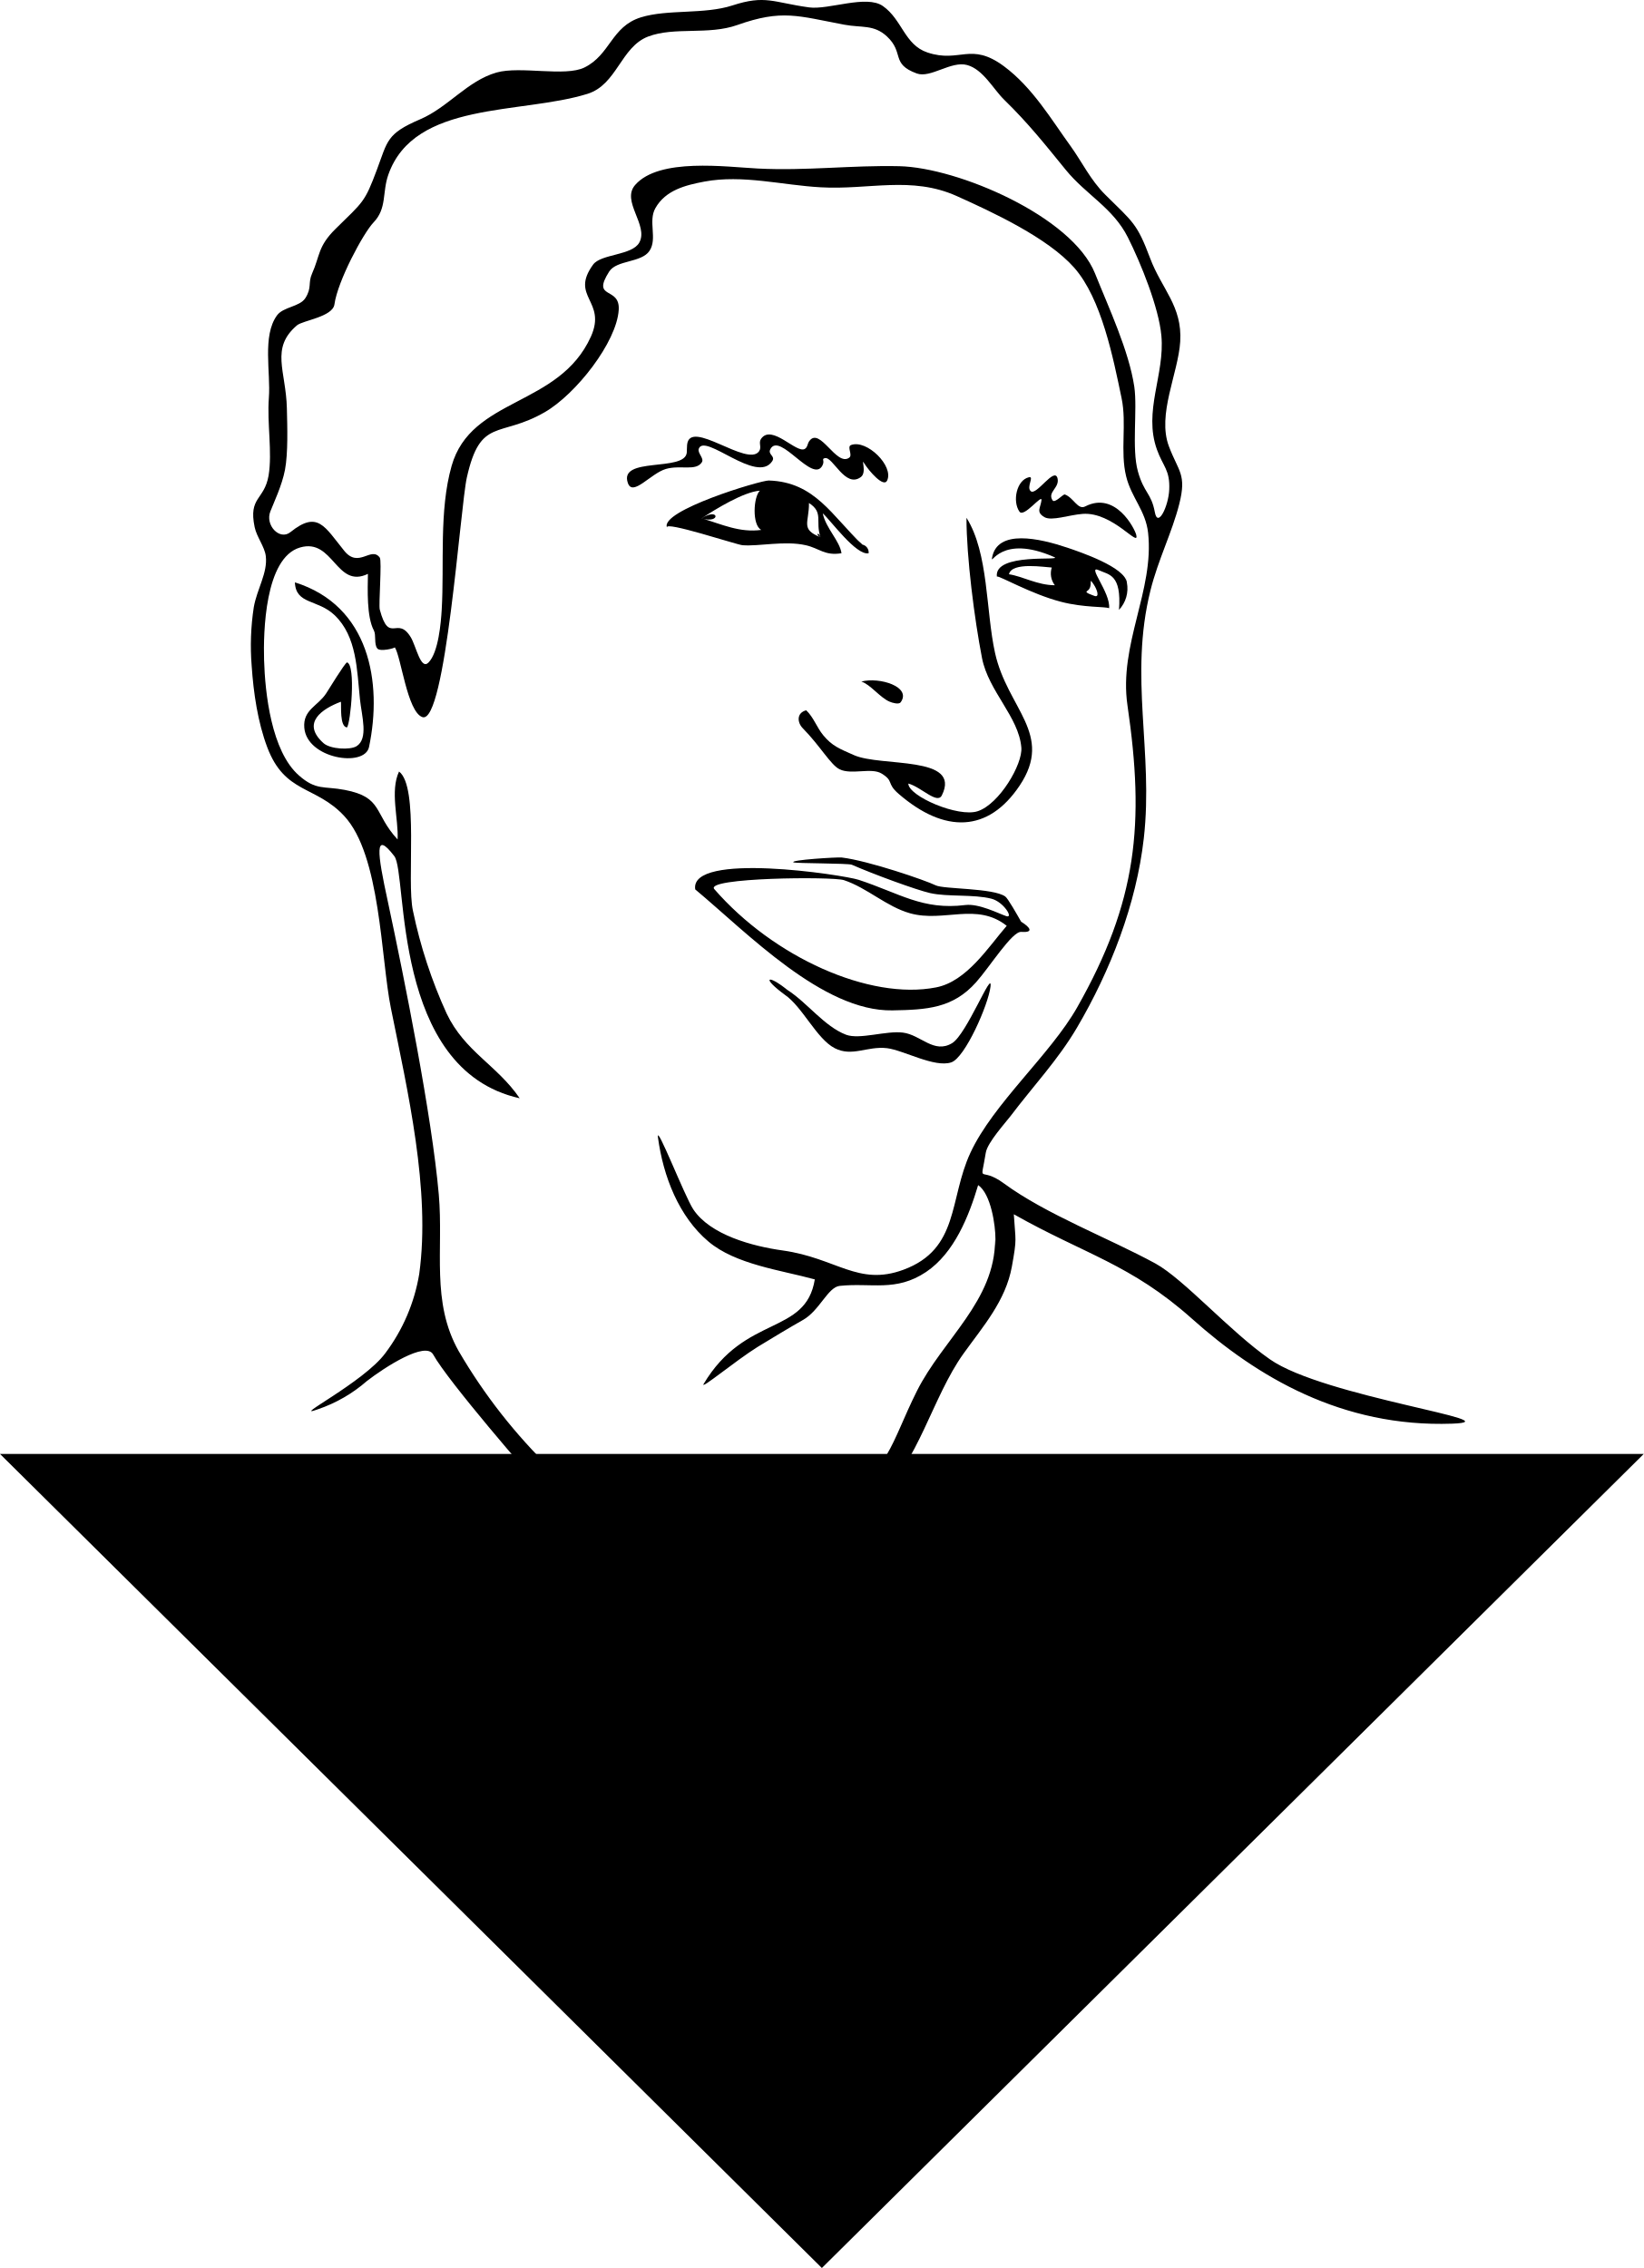
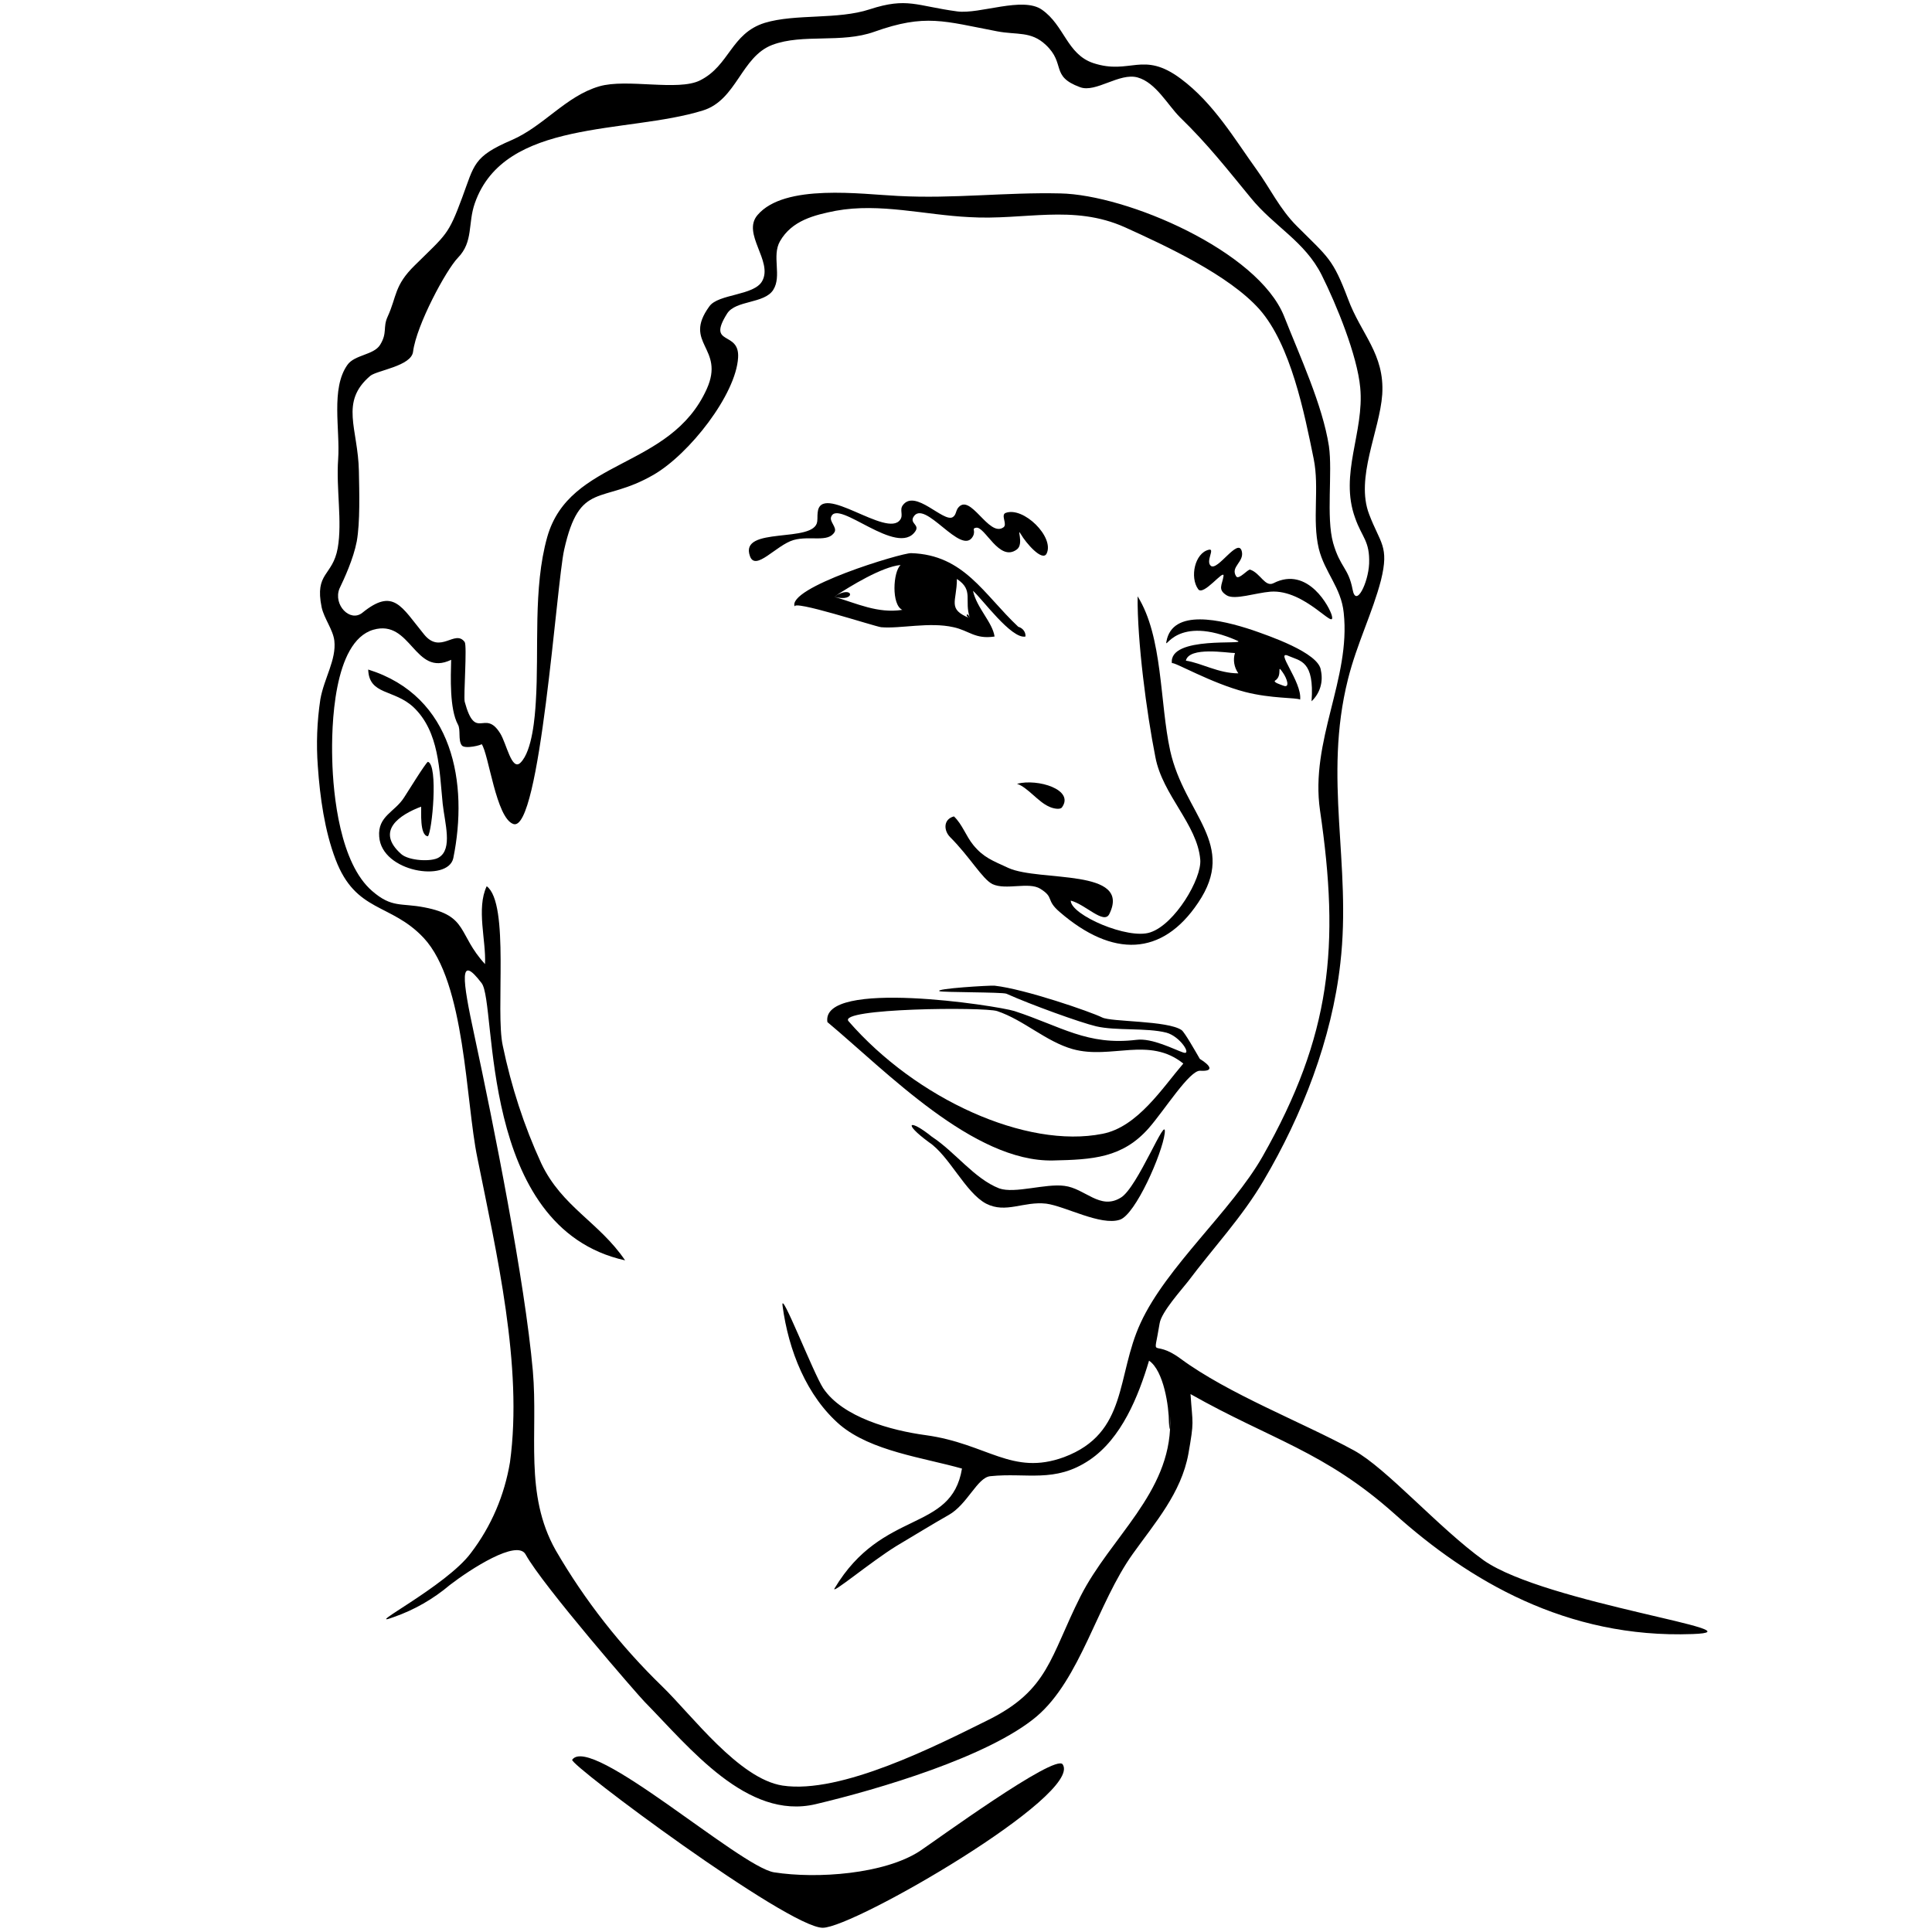
- <svg xmlns="http://www.w3.org/2000/svg" viewBox="0 0 456.5 629.93">
-   <polygon points="228.25 629.93 114.13 516.88 0 403.83 228.25 403.83 456.5 403.83 342.38 516.88 228.25 629.93" class="fill-white" />
-   <path d="M246.37,133.48c1.94-4.05-5.66-11.49-10-9.88-1.27.47.54,2.76-.54,3.53-3.56,2.54-8.14-8.74-11.08-4.61-.56.78-.43,1.69-1.25,2.17-2.3,1.35-9.12-7-12.11-2.85-.84,1.16.24,2.33-.57,3.49-3.22,4.59-19.3-9.26-20-1.77-.1,1.11,0,1.06-.09,2.17-.57,5.41-19,1-16.35,8.45,1.36,3.84,6.32-2.69,10.56-3.93,4-1.17,8.4.71,10-1.9.65-1.08-1.32-2.55-.87-3.73,1.67-4.44,16.12,9.93,20.38,3.49,1-1.53-1.36-1.81-.48-3.41,2.64-4.77,11.74,9.72,14.43,4.6.75-1.43-.4-1.82.71-2.06,2.2-.47,5.64,8.54,10,5.23,1.72-1.31-.16-5.58.94-3.72C241.39,130.87,245.4,135.51,246.37,133.48Z" fill-rule="evenodd" />
-   <path d="M286.27,136.43c-1.33-1.13,1.1-4.26-.54-3.87-3.41.8-4.62,6.66-2.61,9.54,1.26,1.8,6.36-5.08,6.12-3.15-.27,2.16-1.59,3.26.81,4.68,2,1.17,6.84-.62,10.62-.9,8.37-.63,15.83,9.63,14.89,5.83-.45-1.8-5.79-12.22-14.18-7.9-2.05,1.06-3.2-2.42-5.64-3.32-.5-.18-2.8,2.58-3.43,1.61-1.51-2.31,2.05-3.44,1.38-6.12C292.85,129.55,287.84,137.75,286.27,136.43Z" fill-rule="evenodd" />
-   <path d="M227.88,149.23c-5.65-2.27-3.17-4-3.21-9.52,4.17,2.68,1.67,5.07,3.21,9.52C226.41,148.64,227.23,147.36,227.88,149.23Zm-33-5.28c3.9-2.58,11.61-7.32,16.16-7.67-1.82,1.69-2.22,9.61.39,10.9-6,.83-11-1.57-16.55-3.22C199.71,140.78,200.28,145.54,194.89,144Zm44.63,7.34c-8.44-7.94-13.13-17.43-26-17.83-2.23-.07-30.48,8.42-28.25,13.08-1-2,19.33,4.76,20.95,4.89,4.59.37,11.7-1.32,17.56,0,3.81.86,5.27,3,9.93,2.23-.48-3.44-4.34-6.91-5.21-11.09,2.11,1.83,9.31,11.84,12.75,11.09a2.24,2.24,0,0,0-1.71-2.4C233.12,145.26,240,151.74,239.52,151.29Z" fill-rule="evenodd" />
-   <path d="M268.43,143.84c6.17,9.84,5.32,25.78,7.91,37.5,3.44,15.55,16.43,22.53,6.82,36.88-8.71,13-20.77,13.36-33.59,2.27-3.48-3-1.2-3.49-4.75-5.65-2.82-1.72-8.33.43-11.63-1.16-2.48-1.2-5.42-6.52-10.23-11.4-1.57-1.59-1.79-4.28.94-5,2.1,2,2.91,4.73,4.74,6.94,2.48,3,4.5,3.73,8.51,5.51,7.57,3.36,30,0,24.42,11.18-1.29,2.59-5.75-2.34-9.31-3.28,0,3.49,13.91,9.5,19.3,7.67,6-2,12.48-13.05,12.09-17.67-.71-8.53-9.12-15.6-10.93-24.88-2.09-10.74-4.31-28-4.31-38.9" fill-rule="evenodd" />
-   <path d="M247,194.86c-2.65-1.16-5.28-4.76-7.79-5.56,5-1.33,14.08,1.44,10.91,5.78C249.62,195.71,247.85,195.24,247,194.86Z" fill-rule="evenodd" />
-   <path d="M283.59,256c-1.14-2-3.68-6.5-4.41-7-3.37-2.4-17.1-2-19.34-3.11-2.66-1.33-18.63-6.83-26.07-7.72-1.17-.14-14.65.69-13.39,1.35.6.31,15.22.23,16.19.66,6,2.63,17.9,7,21.74,7.87,4.84,1.1,12.17.29,17.06,1.57,3.38.88,6.23,5.56,4.08,4.83s-7.58-3.55-11.37-3.08c-11.88,1.48-18.26-3.28-29.6-7-4.16-1.38-47.05-7.92-45.4,2.66,14.4,12,35.41,33.94,54.75,33.6,9.6-.17,16.79-.57,23.24-7.8,3.8-4.26,10-14.19,12.54-14C287.08,259.08,286.26,257.66,283.59,256ZM260,274.24c-18.5,3.65-45.2-8.39-61.62-27.29-2.79-3.21,32.87-3.54,36-2.49,6.49,2.15,11.83,7.38,18.39,9.21,9.39,2.61,18.45-3.16,26.82,3.47C274.51,263,268.51,272.57,260,274.24Z" fill-rule="evenodd" />
-   <path d="M275.08,274.07c.65-5.29-6.59,13.19-10.64,15.65-5.07,3.08-8.67-2.29-13.69-2.92-4.64-.59-12,2-15.77.6-6.08-2.33-10.72-8.87-16.35-12.48-5.46-4.4-7.29-3.49-.69,1.36,4.9,3.32,8.85,12.26,13.88,14.85,4.87,2.5,9-.65,14.54,0,4.58.57,13.2,5.49,17.82,3.94C268,293.83,274.48,279.06,275.08,274.07Z" fill-rule="evenodd" />
-   <path d="M276.36,344.27c0,17.07-14.5,27.67-21.73,42.11-7.35,14.69-7.66,22.69-22.39,30-12.4,6.14-35.76,18.05-49.84,15.91-10.62-1.61-21.94-17-29.11-24a153.08,153.08,0,0,1-25.89-33c-7.74-13.7-4.2-28.19-5.54-43.52-1.91-21.87-9.55-59.88-14.13-81.28-3-13.79-3.83-20,1.78-12.7,3.78,4.94-1,59.31,34.82,67.25-6.27-9.19-15.25-12.94-20.29-23.54A134.34,134.34,0,0,1,114.69,253c-1.84-8.31,1.75-34.48-3.87-38.71-2.56,5.47-.1,13.2-.4,18.87-6.72-7.27-4-11.73-14.7-13.77-5.77-1.1-7.93.2-12.69-4-7.69-6.72-9.43-23-9.69-32.07-.22-7.55.17-28.41,10-31.26,9.28-2.7,10,11.6,18.84,7.33-.06,4.23-.39,11.89,1.65,15.71.68,1.28,0,3.83.95,5,.71,1,5-.06,4.85-.33,1.74,2.48,3.46,17.94,7.67,19.4,6.45,2.25,10.52-58.41,12.35-66.54,3.79-16.89,9-10.87,21.63-18.14,8.68-5,20-19.47,20.55-28.42.43-6.65-7.72-2.69-2.65-10.64,2.09-3.27,9-2.4,11.22-5.79s-.46-8.19,1.62-11.84c2.83-5,8.36-6.37,13.59-7.36,10.63-2,21.68,1,32.3,1.58,13.37.77,25.19-3.22,37.79,2.43,10,4.5,25.26,11.57,32.62,19.89,7.59,8.58,10.85,25.13,13.17,36.26,1.48,7.11-.45,14.75,1.27,21.73,1.44,5.87,5.41,9.49,6.09,15.65,1.76,16-8.2,31-5.73,47.92,4.81,32.82,2.74,54.47-14,83.95-7.45,13.1-23.28,26.68-29.61,40.32-6,12.88-3,26.72-18.61,32.5-12.59,4.66-18.62-3.28-33.55-5.36-8.35-1.16-20.08-4.3-24.8-11.4-2.37-3.55-10.39-24.23-9.82-20,1.46,10.87,5.82,22,14,28.91,7.57,6.41,20.12,7.94,29.56,10.53-2.54,15.62-19.34,9.64-30.88,29.05-1,1.75,8.8-6.43,15-10.3,3.25-2,9.36-5.67,12.58-7.48,4.6-2.57,6.93-9.12,10.21-9.47,8.79-.93,15.62,1.75,24-3.87,7.83-5.27,11.87-15.48,14.45-24.12,3.56,2.43,4.82,11.18,4.81,15C276.35,349.84,276.37,338.7,276.36,344.27ZM79.15,130.47c.87-4.62.65-11.89.52-17.07C79.43,103,75,96.72,82.49,90.35,84.11,89,92.41,88,92.88,84.54c.87-6.44,8-19.77,10.86-22.76,3.77-3.92,2.37-8.34,4.11-13.27,7.22-20.52,36.83-16.7,55.29-22.44,8.22-2.55,9.25-13,16.86-15.92,7.34-2.78,16.7-.34,24.76-3.2,12.47-4.42,16.8-2.52,29.73-.09,4.81.9,8.21-.1,11.81,3.24,4.93,4.58,1,7.62,8.29,10.3,3.83,1.41,9.54-3.56,14-2.34s7.28,6.71,10.27,9.62c6.76,6.59,11.43,12.51,17.12,19.49s13.15,10.57,17.26,18.77c3.6,7.17,8.6,19.51,9.3,27.31,1,10.77-5.09,20.95-1.22,31.66,1.69,4.7,3.64,5.59,3.4,11.07-.2,4.64-3.18,10.79-4,6.27-1-5.38-3-5.23-4.7-11.32-1.77-6.31-.09-17.12-1-23.51-1.5-10-7.06-21.85-10.91-31.47C297.78,60.1,266,46.53,249.77,46.16c-13.28-.3-25.83,1.33-39.26.65-8.82-.44-27.46-3.07-34.12,4.57-3.95,4.52,3.82,11.18,1.15,16-2,3.6-10.64,3.12-12.82,6.11-6.55,9,3.87,10-.61,20-8.86,19.59-33.24,16.74-38.69,35.92-3.53,12.44-2,27.17-2.75,40-.21,3.39-.87,11.81-3.69,14.63-2.15,2.15-3.41-4.6-4.91-7.06-3.75-6.14-6,2.13-8.6-7.68-.35-1.31.64-13.57,0-14.43-2.39-3.23-5.83,3.07-9.83-1.84-5.51-6.78-7.37-11.36-15-5.22-3,2.39-7.12-2-5.53-5.83C76,139.67,78.32,134.85,79.15,130.47ZM320.88,350.93c-12.83-7-30.33-13.61-42.1-22.26-6.94-5.1-6.54,1-5-8.54.46-2.81,5.58-8.44,6.89-10.17,6.2-8.22,13.16-15.57,18.42-24.52,9.31-15.83,16.5-34.32,18.57-52.62,2.72-24.06-4.16-44.76,1.85-68.85,2.14-8.57,6-16.09,8-24,2.09-8.28-.22-8.94-2.88-16-3.34-8.84,2.59-20.26,3.14-29.09.61-9.87-5.12-14.54-8.36-23.17-3.66-9.74-4.76-10-12.45-17.63-4.14-4.11-6.47-9.13-9.67-13.55-5.32-7.35-10.52-16.22-18.46-22.12-9.28-6.88-12.23-.82-21.25-3.83-6.39-2.13-7-9.12-12.37-12.89-4.58-3.25-15.07,1.11-20.53.36-10-1.38-12.08-3.54-21.27-.54-7.81,2.55-18,1-25.43,3.31-8.22,2.56-8.47,10.39-15.68,13.93-5.38,2.64-17.78-.48-24.39,1.39-8.11,2.31-13.45,9.67-21.24,13-9.36,4-9,6-12,14-3.42,9.15-3.76,8.83-11.45,16.4-5,4.92-4.32,7.46-6.54,12.41-1.2,2.66,0,3.89-1.87,6.84-1.56,2.45-6.15,2.4-7.9,4.83-4.12,5.72-1.7,15.73-2.24,22.87s1,15.08-.08,21.6c-1.19,6.89-5.63,5.88-3.87,14.32.57,2.74,2.79,5.44,3.1,8.06.55,4.64-2.44,9.08-3.34,14.18A70.21,70.21,0,0,0,69.9,185c.5,7.44,1.69,15.6,4.34,22.6,4.9,12.92,13.36,10.49,21.32,19,10.18,10.85,10.19,39.61,13,53.41,4.64,23,11.08,50.52,7.87,73.82a50.26,50.26,0,0,1-9.41,22c-6,8.15-26.83,18.54-18.75,15.6a40.55,40.55,0,0,0,13.62-7.85c4.91-3.8,16.31-11.18,18.41-7.37,4.15,7.51,27.43,34.31,28.81,35.71,11,11.14,24.79,28.76,41.49,24.81,15.24-3.6,42-11.5,53.6-21.22,10.71-9,14.74-27.48,23.38-39.54,5.38-7.51,11.72-14.65,13.44-24.19,1.47-8.16,1-6.87.54-14.52,19.65,11.12,32.46,13.84,49.46,29,18,16.09,41.62,30.23,72.23,29.16,17.93-.63-35.64-7.4-50.56-17.87C341.47,369.74,328.82,355.29,320.88,350.93Z" fill-rule="evenodd" />
-   <path d="M303.81,165.46c-.56-.24-2.61-.84-1.94-1.27,2-1.27.19-4.34,1.83-1.93C304.74,163.79,305.5,166.18,303.81,165.46Zm-23.59-6c.83-3.47,10.1-1.89,11.88-1.83a5.37,5.37,0,0,0,.85,4.92C288.1,162.53,284.06,160.09,280.22,159.5Zm32.73,2.36c-.44-4.28-13-8.51-16.51-9.7-7.71-2.59-19.51-5.3-20.93,2.82-.42,2.39,2.39-6.76,17.27-.21,2.6,1.15-16.71-1.35-15.93,5.41.5-.38,9.48,4.85,17.8,7,6.35,1.68,12.41,1.29,13.37,1.8.47-4.32-6.4-12.2-2.82-10.55,2.74,1.26,6.31,1.08,5.57,11a8.66,8.66,0,0,0,2.19-7.58C312.42,156.71,313.16,164,312.94,161.87Z" fill-rule="evenodd" />
-   <path d="M84.51,202.12c-.41-5,3.76-6,6.07-9.53.82-1.25,5-8.14,5.78-8.62,2.56.67,1,17,0,18.08-2.07-.22-1.53-6.08-1.68-7.15-5.15,1.94-11.14,5.87-4.83,11.51,1.89,1.69,7.4,1.95,9.18.84,3.34-2.09,1.44-8.34.94-13-.86-8.09-.81-17.47-7.07-23.41-4.7-4.46-10.75-2.89-11-9.09,20.69,6.47,24.37,27.76,20.58,45.76C101.22,213.25,85.21,210.72,84.51,202.12Z" fill-rule="evenodd" />
-   <path d="M192.11,466.74c-8.38,0-61.61-39.62-60.78-40.79,4.5-6.35,40.6,26,49,27.34,10.44,1.62,26.8.42,35.31-5.13,3.27-2.14,32.94-23.83,34.74-21.07C255.24,434.54,199.71,466.74,192.11,466.74Z" />
+ <svg xmlns="http://www.w3.org/2000/svg" viewBox="0 0 456.5 456.5">
+   <path d="M247.3 130.8c1.9-3.9-5.5-11.2-9.7-9.6-1.2.5.5 2.7-.5 3.4-3.5 2.5-7.9-8.5-10.8-4.5-.5.8-.4 1.6-1.2 2.1-2.2 1.3-8.9-6.8-11.8-2.8-.8 1.1.2 2.3-.6 3.4-3.1 4.5-18.8-9-19.5-1.7-.1 1.1 0 1-.1 2.1-.6 5.3-18.5 1-15.9 8.2 1.3 3.7 6.2-2.6 10.3-3.8 3.9-1.1 8.2.7 9.7-1.9.6-1.1-1.3-2.5-.8-3.6 1.6-4.3 15.7 9.7 19.9 3.4 1-1.5-1.3-1.8-.5-3.3 2.6-4.6 11.4 9.5 14.1 4.5.7-1.4-.4-1.8.7-2 2.1-.5 5.5 8.3 9.7 5.1 1.7-1.3-.2-5.4.9-3.6 1.2 2.1 5.1 6.6 6.1 4.6zM286.1 133.7c-1.3-1.1 1.1-4.2-.5-3.8-3.3.8-4.5 6.5-2.5 9.3 1.2 1.8 6.2-4.9 6-3.1-.3 2.1-1.5 3.2.8 4.6 1.9 1.1 6.7-.6 10.3-.9 8.2-.6 15.4 9.4 14.5 5.7-.4-1.8-5.6-11.9-13.8-7.7-2 1-3.1-2.4-5.5-3.2-.5-.2-2.7 2.5-3.3 1.6-1.5-2.3 2-3.4 1.3-6-.9-3.2-5.7 4.8-7.3 3.5z" />
+   <path d="M229.2 146.1c-5.5-2.2-3.1-3.9-3.1-9.3 4.1 2.7 1.6 5 3.1 9.3-1.4-.5-.6-1.8 0 0zm-32.1-5.1c3.8-2.5 11.3-7.1 15.7-7.5-1.8 1.6-2.2 9.4.4 10.6-5.8.9-10.7-1.5-16.1-3.1 4.7-3.1 5.3 1.5 0 0zm43.5 7.1c-8.2-7.7-12.8-17-25.3-17.4-2.2-.1-29.7 8.2-27.5 12.7-1-1.9 18.8 4.6 20.4 4.8 4.5.4 11.4-1.3 17.1 0 3.7.8 5.1 2.9 9.7 2.2-.5-3.4-4.2-6.7-5.1-10.8 2.1 1.8 9.1 11.5 12.4 10.8.1-1-.6-2-1.7-2.3-6.3-5.8.5.5 0 0zM268.8 140.9c6 9.6 5.2 25.1 7.7 36.5 3.4 15.2 16 22 6.6 35.9-8.5 12.7-20.2 13-32.7 2.2-3.4-2.9-1.2-3.4-4.6-5.5-2.7-1.7-8.1.4-11.3-1.1-2.4-1.2-5.3-6.4-10-11.1-1.5-1.5-1.7-4.2.9-4.9 2 1.9 2.8 4.6 4.6 6.8 2.4 2.9 4.4 3.6 8.3 5.4 7.4 3.3 29.2 0 23.8 10.9-1.3 2.5-5.6-2.3-9.1-3.2 0 3.4 13.6 9.3 18.8 7.5 5.8-1.9 12.2-12.7 11.8-17.2-.7-8.3-8.9-15.2-10.6-24.2-2.1-10.6-4.3-27.4-4.2-38" />
+   <path d="M247.9 190.6c-2.6-1.1-5.1-4.6-7.6-5.4 4.9-1.3 13.7 1.4 10.6 5.6-.5.6-2.2.2-3-.2zM283.5 250.2c-1.1-1.9-3.6-6.3-4.3-6.8-3.3-2.3-16.7-1.9-18.8-3-2.6-1.3-18.2-6.7-25.4-7.5-1.1-.1-14.3.7-13 1.3.6.3 14.8.2 15.8.6 5.8 2.6 17.4 6.8 21.2 7.7 4.7 1.1 11.9.3 16.6 1.5 3.3.9 6.1 5.4 4 4.7s-7.4-3.5-11.1-3c-11.6 1.4-17.8-3.2-28.8-6.8-4.1-1.3-45.8-7.7-44.2 2.6 14 11.7 34.5 33.1 53.3 32.7 9.4-.2 16.4-.6 22.6-7.6 3.7-4.2 9.7-13.8 12.2-13.6 3.3.2 2.5-1.2-.1-2.8zm-23 17.7c-18 3.6-44-8.2-60-26.6-2.7-3.1 32-3.4 35.1-2.4 6.3 2.1 11.5 7.2 17.9 9 9.1 2.5 18-3.1 26.1 3.4-4.9 5.7-10.8 15-19.1 16.6z" />
+   <path d="M275.2 267.8c.6-5.2-6.4 12.9-10.4 15.2-4.9 3-8.4-2.2-13.3-2.8-4.5-.6-11.7 1.9-15.4.6-5.9-2.3-10.4-8.6-15.9-12.2-5.3-4.3-7.1-3.4-.7 1.3 4.8 3.2 8.6 11.9 13.5 14.5 4.7 2.4 8.8-.6 14.2 0 4.5.6 12.9 5.3 17.4 3.8 3.7-1.2 10-15.6 10.6-20.4z" />
+   <path d="M276.5 336.2c0 16.6-14.1 27-21.2 41-7.2 14.3-7.5 22.1-21.8 29.2-12.1 6-34.8 17.6-48.6 15.5-10.3-1.6-21.4-16.6-28.4-23.4-9.8-9.5-18.3-20.3-25.2-32.2-7.5-13.3-4.1-27.5-5.4-42.4-1.9-21.3-9.3-58.3-13.8-79.2-2.9-13.4-3.7-19.5 1.7-12.4 3.7 4.8-1 57.8 33.9 65.5-6.1-9-14.9-12.6-19.8-22.9-4.1-8.9-7.1-18.2-9.1-27.8-1.8-8.1 1.7-33.6-3.8-37.7-2.5 5.3-.1 12.9-.4 18.4-6.5-7.1-3.9-11.4-14.3-13.4-5.6-1.1-7.7.2-12.4-3.9-7.5-6.5-9.2-22.4-9.4-31.2-.2-7.4.2-27.7 9.7-30.5 9-2.6 9.7 11.3 18.4 7.1-.1 4.1-.4 11.6 1.6 15.3.7 1.2 0 3.7.9 4.9.7 1 4.9-.1 4.7-.3 1.7 2.4 3.4 17.5 7.5 18.9 6.3 2.2 10.2-56.9 12-64.8 3.7-16.5 8.8-10.6 21.1-17.7 8.5-4.9 19.5-19 20-27.7.4-6.5-7.5-2.6-2.6-10.4 2-3.2 8.8-2.3 10.9-5.6s-.4-8 1.6-11.5c2.8-4.9 8.1-6.2 13.2-7.2 10.4-1.9 21.1 1 31.5 1.5 13 .8 24.5-3.1 36.8 2.4 9.7 4.4 24.6 11.3 31.8 19.4 7.4 8.4 10.6 24.5 12.8 35.3 1.4 6.9-.4 14.4 1.2 21.2 1.4 5.7 5.3 9.2 5.9 15.2 1.7 15.6-8 30.2-5.6 46.7 4.7 32 2.7 53.1-13.6 81.8-7.3 12.8-22.7 26-28.8 39.3-5.8 12.5-2.9 26-18.1 31.7-12.3 4.5-18.1-3.2-32.7-5.2-8.1-1.1-19.6-4.2-24.2-11.1-2.3-3.5-10.1-23.6-9.6-19.5 1.4 10.6 5.7 21.4 13.6 28.2 7.4 6.2 19.6 7.7 28.8 10.3-2.5 15.2-18.8 9.4-30.1 28.3-1 1.7 8.6-6.3 14.6-10 3.2-1.9 9.1-5.5 12.3-7.3 4.5-2.5 6.8-8.9 9.9-9.2 8.6-.9 15.2 1.7 23.4-3.8 7.6-5.1 11.6-15.1 14.1-23.5 3.5 2.4 4.7 10.9 4.7 14.6.3 5.5.3-5.4.3.1zM84.3 127.9c.8-4.5.6-11.6.5-16.6-.2-10.1-4.6-16.3 2.7-22.5 1.6-1.3 9.7-2.3 10.1-5.7.8-6.3 7.8-19.3 10.6-22.2 3.7-3.8 2.3-8.1 4-12.9 7-20 35.9-16.3 53.9-21.9 8-2.5 9-12.7 16.4-15.5 7.2-2.7 16.3-.3 24.1-3.1 12.1-4.3 16.4-2.5 29-.1 4.7.9 8-.1 11.5 3.2 4.8 4.5 1 7.4 8.1 10 3.7 1.4 9.3-3.5 13.6-2.3 4.3 1.2 7.1 6.5 10 9.4 6.6 6.4 11.1 12.2 16.7 19C301 53.5 308.3 57 312.3 65c3.5 7 8.4 19 9.1 26.6 1 10.5-5 20.4-1.2 30.8 1.6 4.6 3.5 5.4 3.3 10.8-.2 4.5-3.1 10.5-3.9 6.1-1-5.2-2.9-5.1-4.6-11-1.7-6.1-.1-16.7-1-22.9-1.5-9.7-6.9-21.3-10.6-30.7-6.2-15.4-37.1-28.7-52.9-29-12.9-.3-25.2 1.3-38.3.6-8.6-.4-26.8-3-33.2 4.5-3.8 4.4 3.7 10.9 1.1 15.6-1.9 3.5-10.4 3-12.5 6-6.4 8.8 3.8 9.7-.6 19.5-8.6 19.1-32.4 16.3-37.7 35-3.4 12.1-1.9 26.5-2.7 39-.2 3.3-.8 11.5-3.6 14.3-2.1 2.1-3.3-4.5-4.8-6.9-3.7-6-5.8 2.1-8.4-7.5-.3-1.3.6-13.2 0-14.1-2.3-3.1-5.7 3-9.6-1.8-5.4-6.6-7.2-11.1-14.6-5.1-2.9 2.3-6.9-1.9-5.4-5.7 1.1-2.3 3.3-7 4.1-11.2zm235.6 214.8c-12.5-6.8-29.6-13.3-41-21.7-6.8-5-6.4 1-4.9-8.3.4-2.7 5.4-8.2 6.7-9.9 6-8 12.8-15.2 17.9-23.9 9.1-15.4 16.1-33.4 18.1-51.3 2.7-23.4-4.1-43.6 1.8-67.1 2.1-8.4 5.8-15.7 7.8-23.4 2-8.1-.2-8.7-2.8-15.6-3.3-8.6 2.5-19.7 3.1-28.3.6-9.6-5-14.2-8.1-22.6-3.6-9.5-4.6-9.7-12.1-17.2-4-4-6.3-8.9-9.4-13.2-5.2-7.2-10.2-15.8-18-21.6-9-6.7-11.9-.8-20.7-3.7-6.2-2.1-6.8-8.9-12.1-12.6-4.5-3.2-14.7 1.1-20 .4-9.7-1.3-11.8-3.4-20.7-.5-7.6 2.5-17.5 1-24.8 3.2-8 2.5-8.3 10.1-15.3 13.6-5.2 2.6-17.3-.5-23.8 1.4-7.9 2.3-13.1 9.4-20.7 12.7-9.1 3.9-8.8 5.8-11.7 13.6-3.3 8.9-3.7 8.6-11.2 16-4.9 4.8-4.2 7.3-6.4 12.1-1.2 2.6 0 3.8-1.8 6.7-1.5 2.4-6 2.3-7.7 4.7-4 5.6-1.7 15.3-2.2 22.3-.5 7 1 14.7-.1 21-1.2 6.7-5.5 5.7-3.8 14 .6 2.7 2.7 5.3 3 7.9.5 4.5-2.4 8.8-3.3 13.8-.8 5.3-1 10.6-.6 15.9.5 7.2 1.6 15.2 4.2 22 4.8 12.6 13 10.2 20.8 18.5 9.9 10.6 9.9 38.6 12.7 52 4.5 22.4 10.8 49.2 7.7 71.9-1.3 7.8-4.4 15.1-9.2 21.4-5.8 7.9-26.1 18.1-18.3 15.2 4.9-1.7 9.4-4.3 13.3-7.6 4.8-3.7 15.9-10.9 17.9-7.2 4 7.3 26.7 33.4 28.1 34.8 10.7 10.9 24.2 28 40.4 24.2 14.8-3.5 40.9-11.2 52.2-20.7 10.4-8.8 14.4-26.8 22.8-38.5 5.2-7.3 11.4-14.3 13.1-23.6 1.4-8 1-6.7.5-14.1 19.1 10.8 31.6 13.5 48.2 28.3 17.5 15.7 40.6 29.5 70.4 28.4 17.5-.6-34.7-7.2-49.3-17.4-10.7-7.7-23-21.8-30.7-26z" />
+   <path d="M303.2 162c-.5-.2-2.5-.8-1.9-1.2 1.9-1.2.2-4.2 1.8-1.9 1 1.4 1.8 3.8.1 3.1zm-23-5.9c.8-3.4 9.8-1.8 11.6-1.8-.5 1.6-.2 3.4.8 4.8-4.7 0-8.6-2.4-12.4-3zm31.9 2.3c-.4-4.2-12.7-8.3-16.1-9.5-7.5-2.5-19-5.2-20.4 2.7-.4 2.3 2.3-6.6 16.8-.2 2.5 1.1-16.3-1.3-15.5 5.3.5-.4 9.2 4.7 17.3 6.8 6.2 1.6 12.1 1.3 13 1.8.5-4.2-6.2-11.9-2.7-10.3 2.7 1.2 6.1 1.1 5.4 10.7 2-1.9 2.8-4.6 2.2-7.3-.5-5 .2 2.1 0 0zM89.6 197.7c-.4-4.9 3.7-5.8 5.9-9.3.8-1.2 4.9-7.9 5.6-8.4 2.5.7 1 16.6 0 17.6-2-.2-1.5-5.9-1.6-7-5 1.9-10.9 5.7-4.7 11.2 1.8 1.6 7.2 1.9 8.9.8 3.3-2 1.4-8.1.9-12.7-.8-7.9-.8-17-6.9-22.8-4.6-4.3-10.5-2.8-10.7-8.9 20.2 6.3 23.7 27 20.1 44.6-1.3 5.7-16.9 3.3-17.5-5.1zM194.4 455.5c-8.2 0-60-38.6-59.2-39.7 4.4-6.2 39.6 25.3 47.7 26.6 10.2 1.6 26.1.4 34.4-5 3.2-2.1 32.1-23.2 33.8-20.5 4.8 7.2-49.3 38.6-56.7 38.6z" />
</svg>
